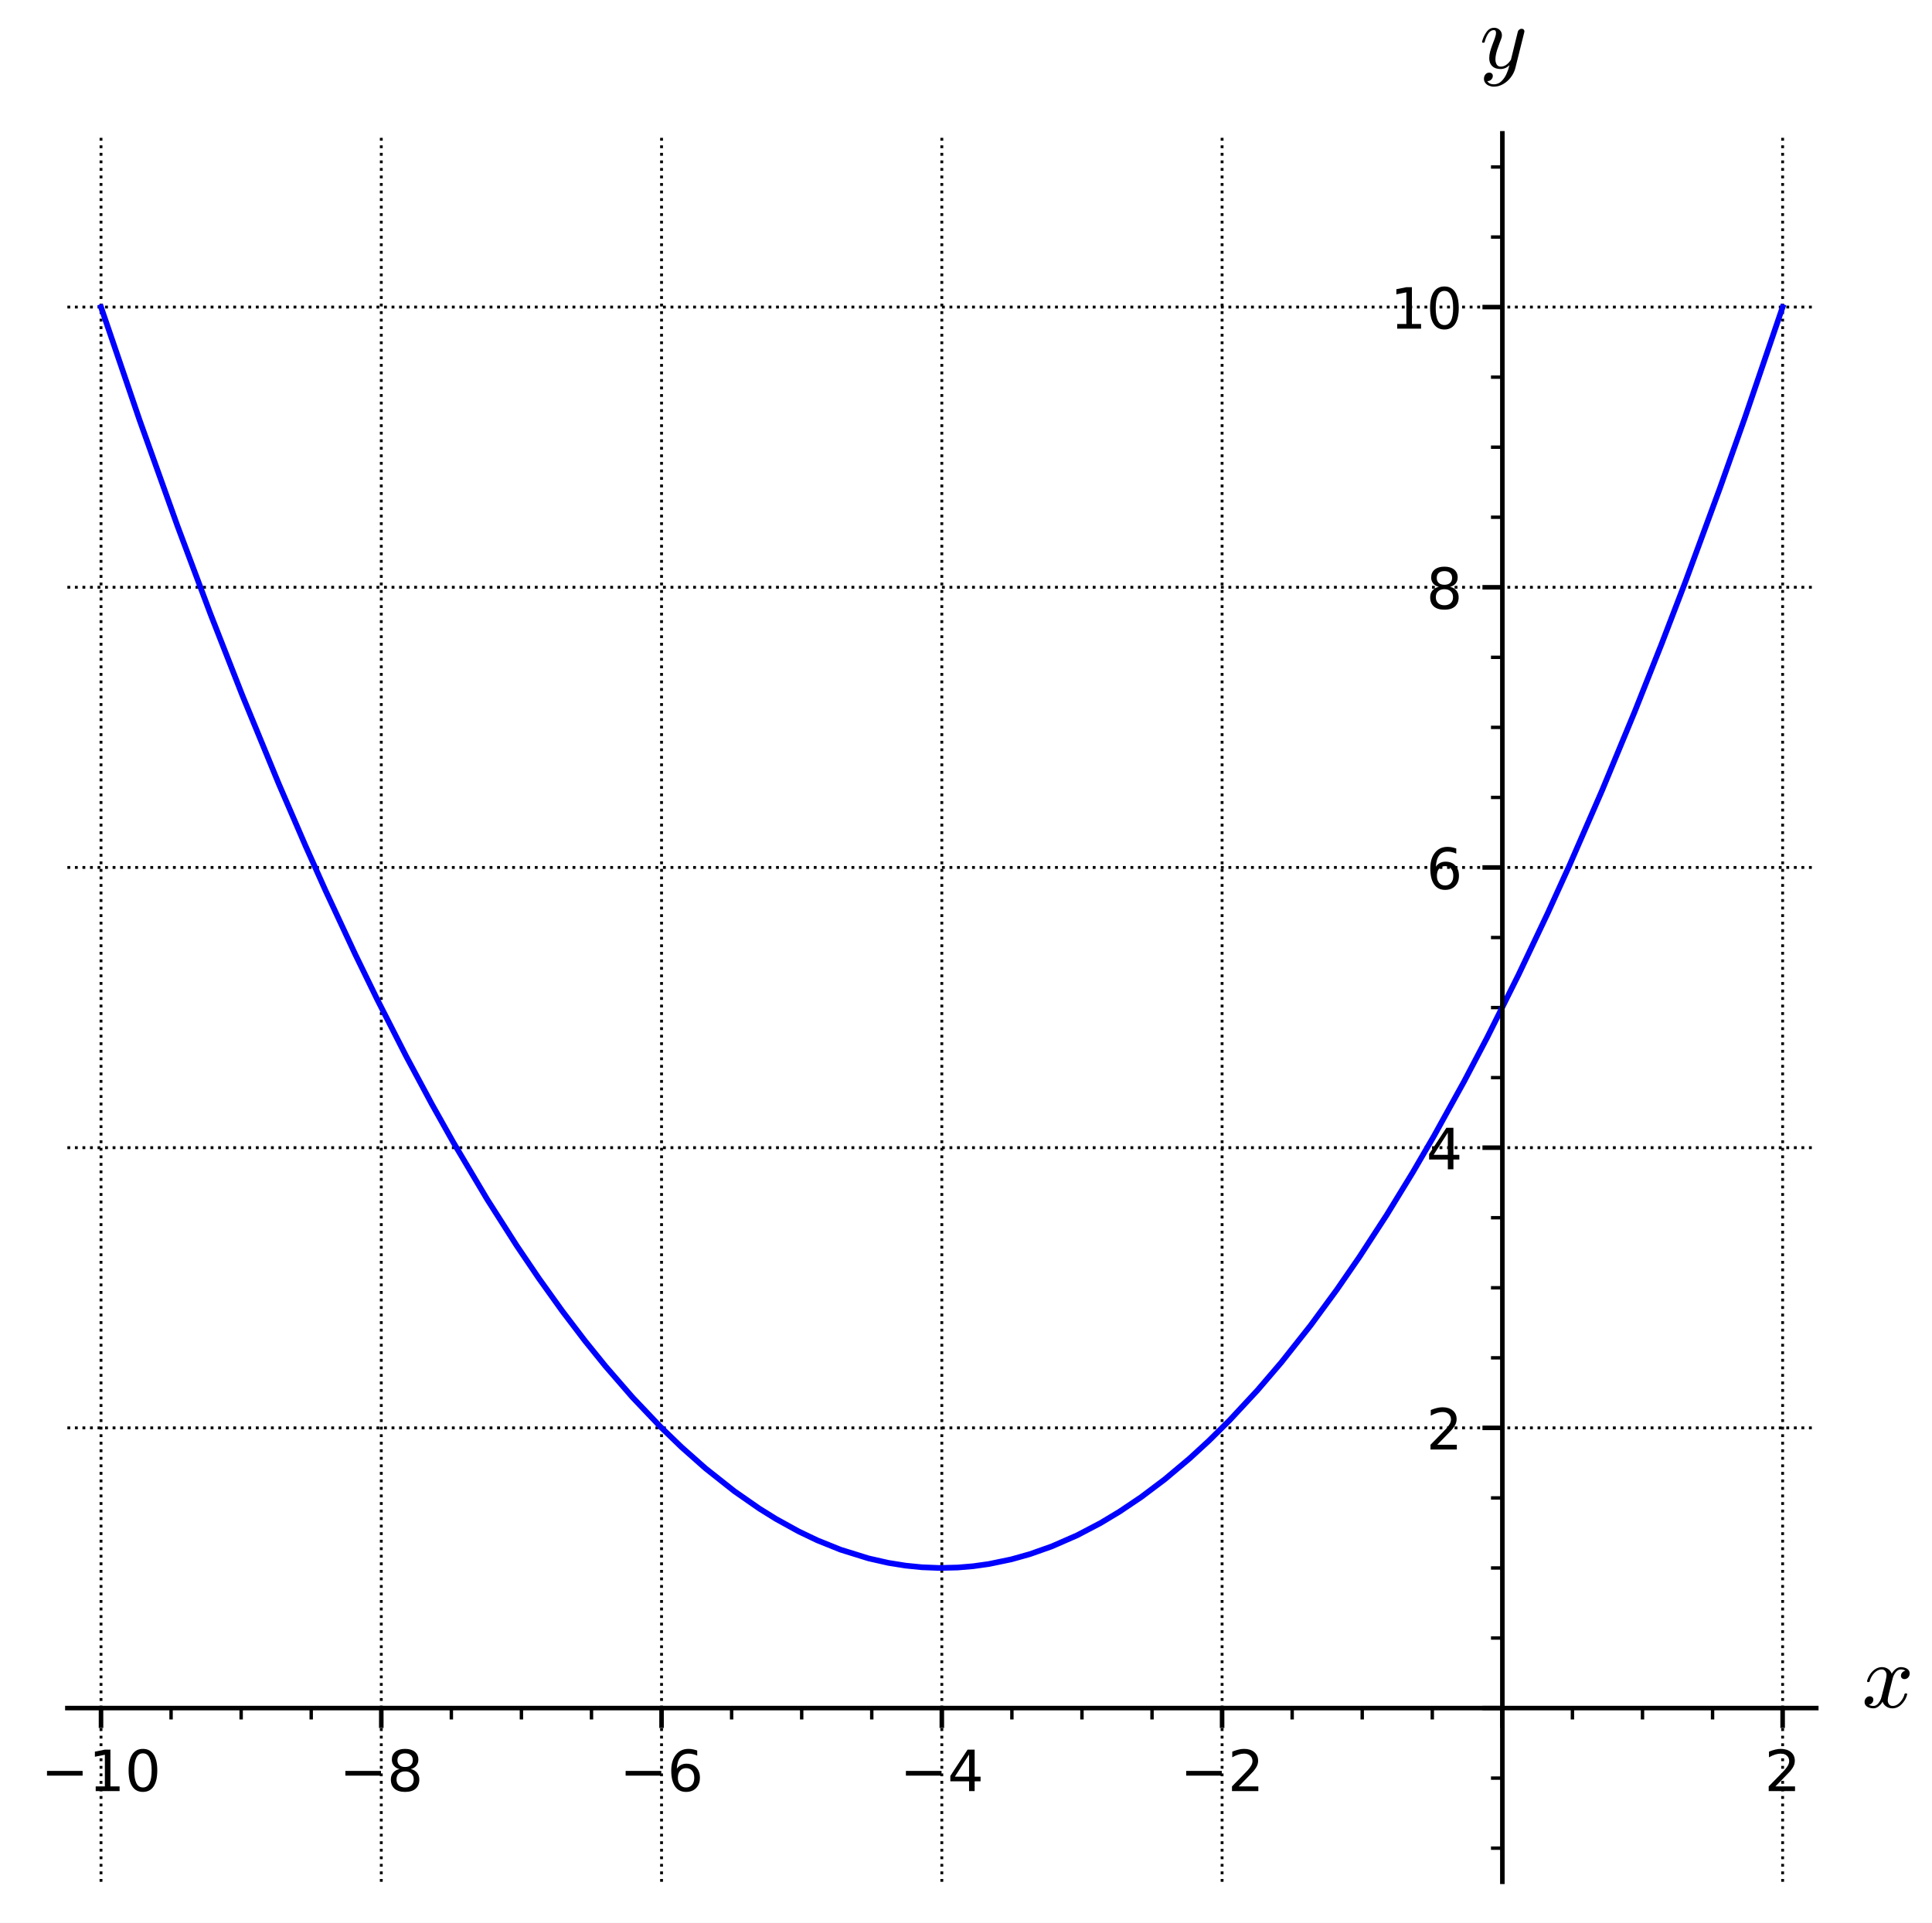
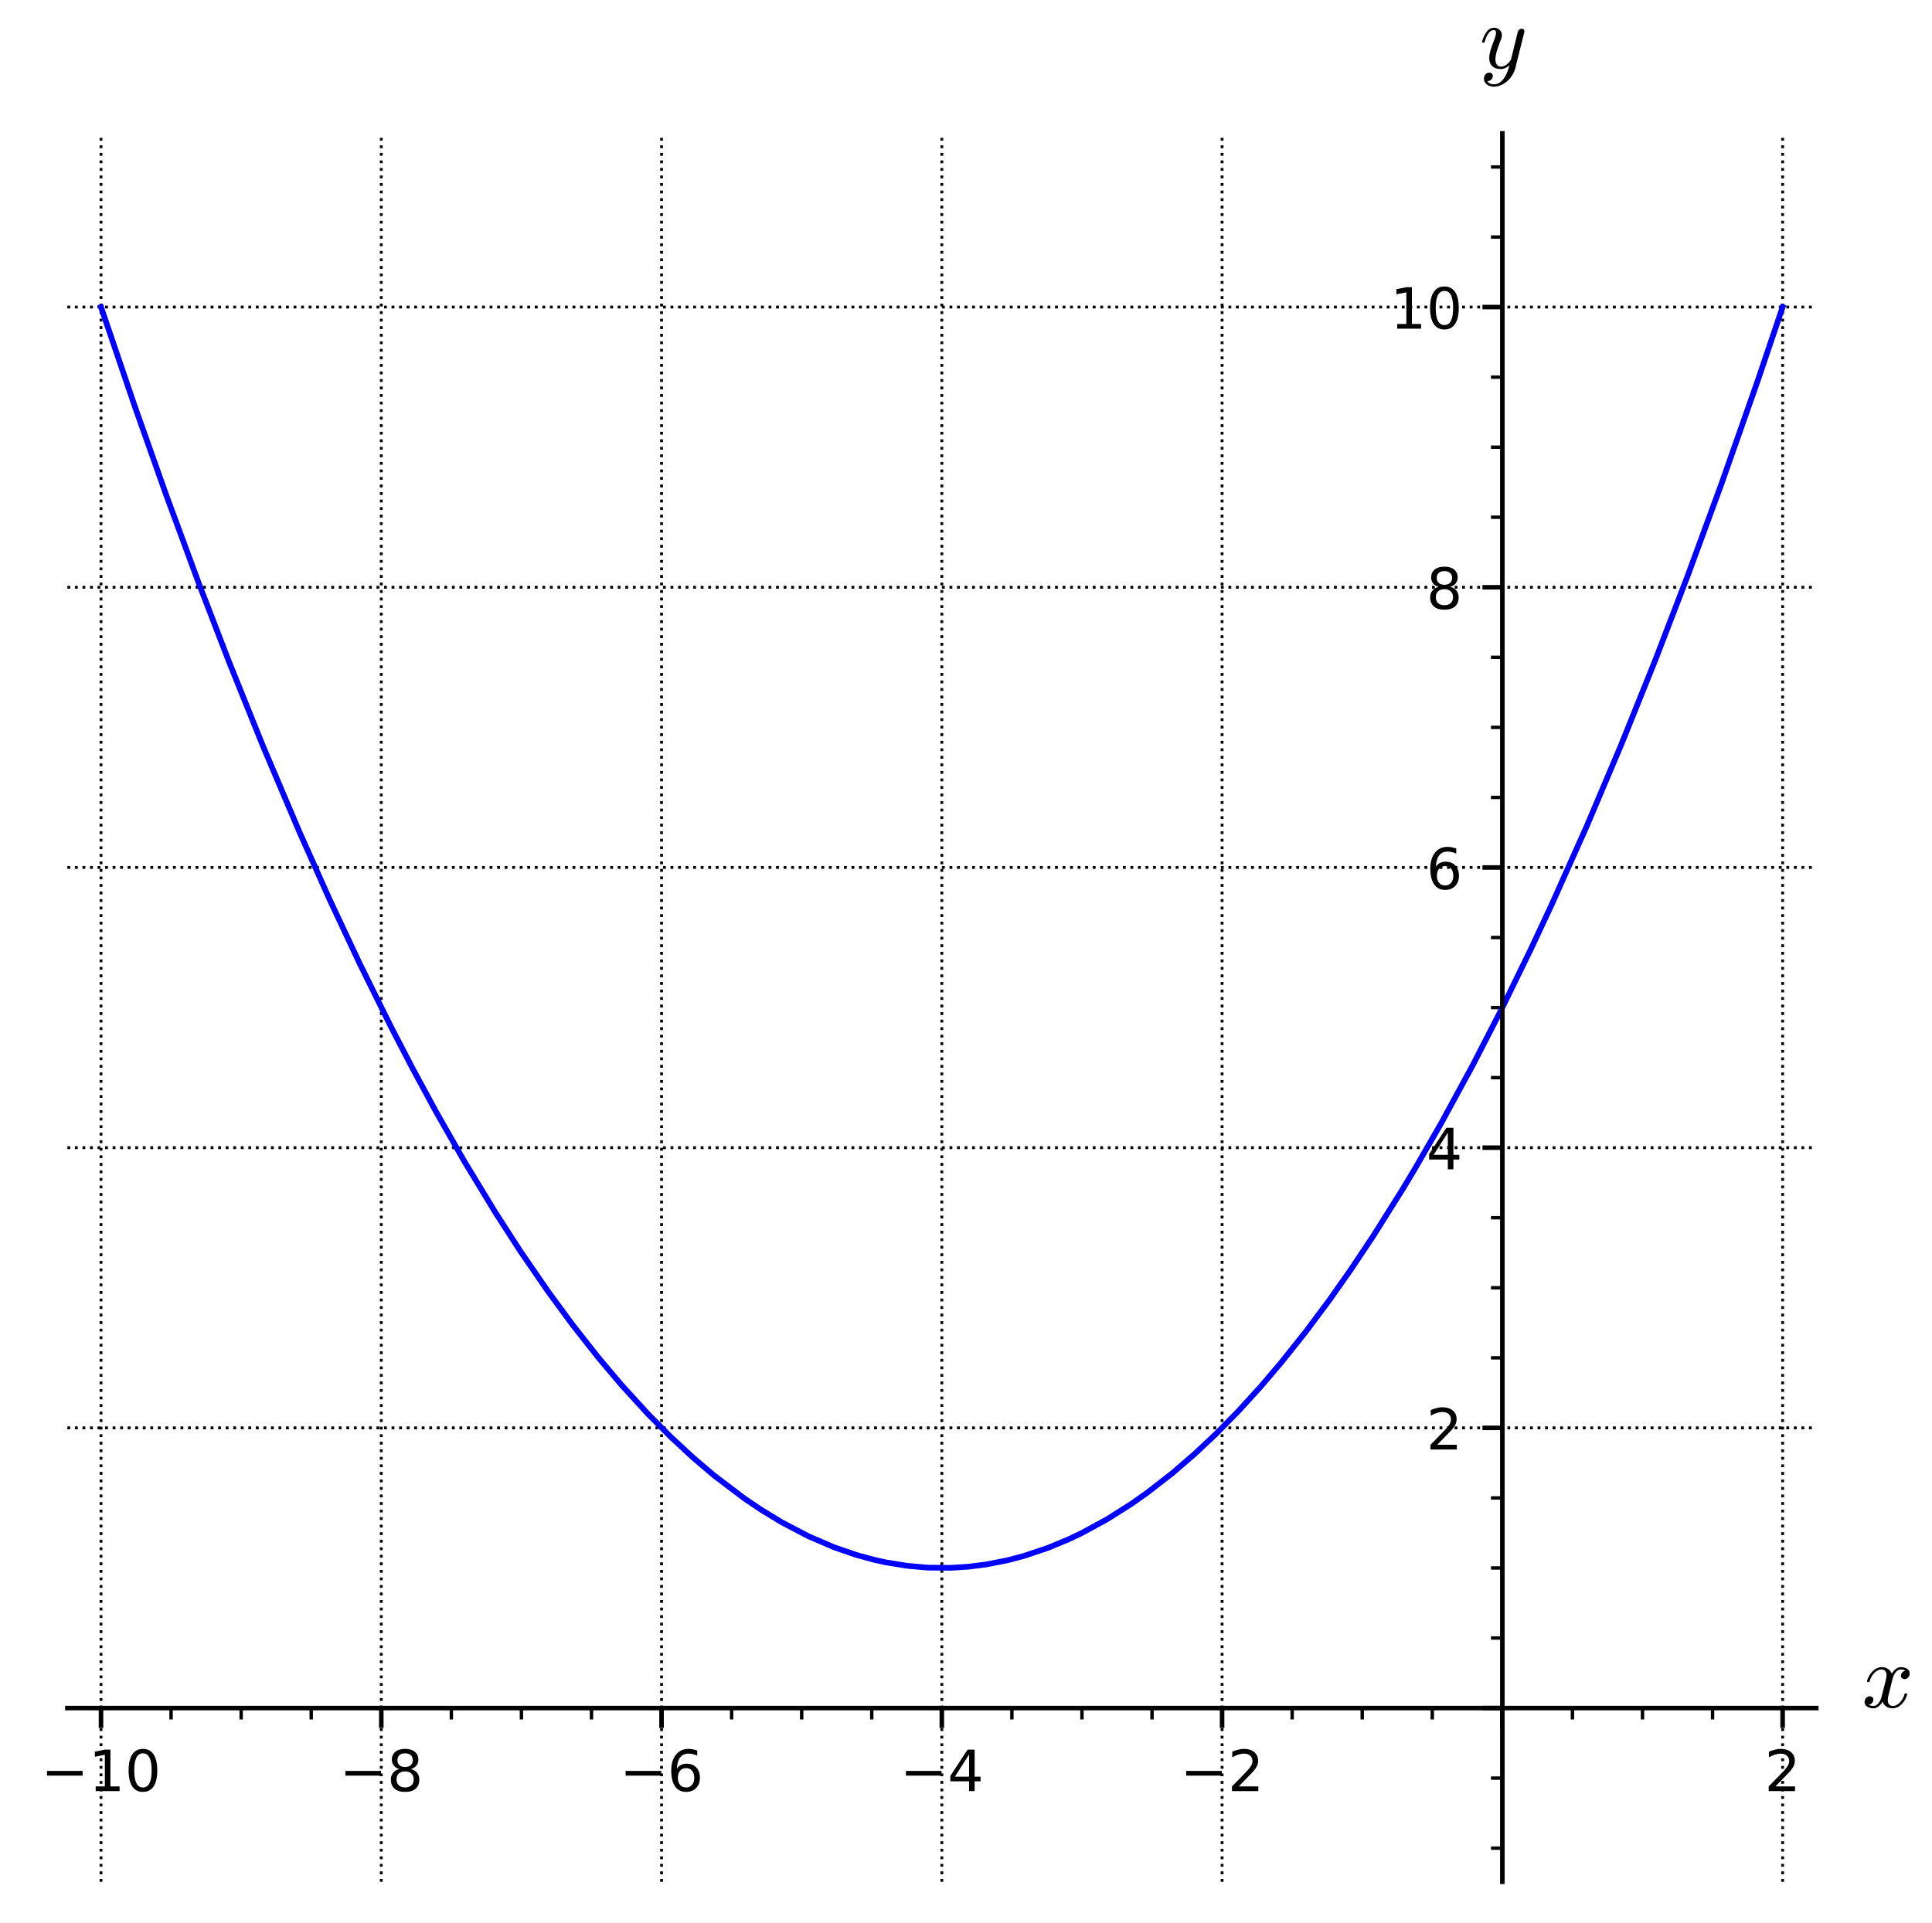
<svg xmlns="http://www.w3.org/2000/svg" xmlns:xlink="http://www.w3.org/1999/xlink" width="339.542pt" height="338.002pt" viewBox="0 0 339.542 338.002" version="1.1">
  <defs>
    <style type="text/css">*{stroke-linejoin: round; stroke-linecap: butt}</style>
  </defs>
  <g id="figure_1">
    <g id="patch_1">
      <path d="M 0 338.002  L 339.542 338.002  L 339.542 0  L 0 0  z " style="fill: #ffffff" />
    </g>
    <g id="axes_1">
      <g id="patch_2">
        <path d="M 11.842 330.803  L 319.202 330.803  L 319.202 23.442  L 11.842 23.442  z " style="fill: #ffffff" />
      </g>
      <g id="matplotlib.axis_1">
        <g id="xtick_1">
          <g id="line2d_1">
-             <path d="M 17.752 330.803  L 17.752 23.442  " clip-path="url(#p007c6af42b)" style="fill: none; stroke-dasharray: 0.5,0.825; stroke-dashoffset: 0; stroke: #000000; stroke-width: 0.5" />
+             <path d="M 17.752 330.803  L 17.752 23.442  " clip-path="url(#p0abaaad9c8)" style="fill: none; stroke-dasharray: 0.5,0.825; stroke-dashoffset: 0; stroke: #000000; stroke-width: 0.5" />
          </g>
          <g id="line2d_2">
            <defs>
-               <path id="m5ec414e34e" d="M 0 0  L 0 3.5  " style="stroke: #000000; stroke-width: 0.8" />
+               <path id="m149267c546" d="M 0 0  L 0 3.5  " style="stroke: #000000; stroke-width: 0.8" />
            </defs>
            <g>
-               <use xlink:href="#m5ec414e34e" x="17.752" y="300.264" style="stroke: #000000; stroke-width: 0.8" />
+               <use xlink:href="#m149267c546" x="17.752" y="300.264" style="stroke: #000000; stroke-width: 0.8" />
            </g>
          </g>
          <g id="text_1">
            <g transform="translate(7.2 314.862) scale(0.1 -0.1)">
              <defs>
                <path id="DejaVuSans-2212" d="M 678 2272  L 4684 2272  L 4684 1741  L 678 1741  L 678 2272  z " transform="scale(0.015625)" />
                <path id="DejaVuSans-31" d="M 794 531  L 1825 531  L 1825 4091  L 703 3866  L 703 4441  L 1819 4666  L 2450 4666  L 2450 531  L 3481 531  L 3481 0  L 794 0  L 794 531  z " transform="scale(0.015625)" />
                <path id="DejaVuSans-30" d="M 2034 4250  Q 1547 4250 1301 3770  Q 1056 3291 1056 2328  Q 1056 1369 1301 889  Q 1547 409 2034 409  Q 2525 409 2770 889  Q 3016 1369 3016 2328  Q 3016 3291 2770 3770  Q 2525 4250 2034 4250  z M 2034 4750  Q 2819 4750 3233 4129  Q 3647 3509 3647 2328  Q 3647 1150 3233 529  Q 2819 -91 2034 -91  Q 1250 -91 836 529  Q 422 1150 422 2328  Q 422 3509 836 4129  Q 1250 4750 2034 4750  z " transform="scale(0.015625)" />
              </defs>
              <use xlink:href="#DejaVuSans-2212" />
              <use xlink:href="#DejaVuSans-31" x="83.789" />
              <use xlink:href="#DejaVuSans-30" x="147.412" />
            </g>
          </g>
        </g>
        <g id="xtick_2">
          <g id="line2d_3">
-             <path d="M 67.009 330.803  L 67.009 23.442  " clip-path="url(#p007c6af42b)" style="fill: none; stroke-dasharray: 0.5,0.825; stroke-dashoffset: 0; stroke: #000000; stroke-width: 0.5" />
+             <path d="M 67.009 330.803  L 67.009 23.442  " clip-path="url(#p0abaaad9c8)" style="fill: none; stroke-dasharray: 0.5,0.825; stroke-dashoffset: 0; stroke: #000000; stroke-width: 0.5" />
          </g>
          <g id="line2d_4">
            <g>
-               <use xlink:href="#m5ec414e34e" x="67.009" y="300.264" style="stroke: #000000; stroke-width: 0.8" />
+               <use xlink:href="#m149267c546" x="67.009" y="300.264" style="stroke: #000000; stroke-width: 0.8" />
            </g>
          </g>
          <g id="text_2">
            <g transform="translate(59.63766 314.862) scale(0.1 -0.1)">
              <defs>
                <path id="DejaVuSans-38" d="M 2034 2216  Q 1584 2216 1326 1975  Q 1069 1734 1069 1313  Q 1069 891 1326 650  Q 1584 409 2034 409  Q 2484 409 2743 651  Q 3003 894 3003 1313  Q 3003 1734 2745 1975  Q 2488 2216 2034 2216  z M 1403 2484  Q 997 2584 770 2862  Q 544 3141 544 3541  Q 544 4100 942 4425  Q 1341 4750 2034 4750  Q 2731 4750 3128 4425  Q 3525 4100 3525 3541  Q 3525 3141 3298 2862  Q 3072 2584 2669 2484  Q 3125 2378 3379 2068  Q 3634 1759 3634 1313  Q 3634 634 3220 271  Q 2806 -91 2034 -91  Q 1263 -91 848 271  Q 434 634 434 1313  Q 434 1759 690 2068  Q 947 2378 1403 2484  z M 1172 3481  Q 1172 3119 1398 2916  Q 1625 2713 2034 2713  Q 2441 2713 2670 2916  Q 2900 3119 2900 3481  Q 2900 3844 2670 4047  Q 2441 4250 2034 4250  Q 1625 4250 1398 4047  Q 1172 3844 1172 3481  z " transform="scale(0.015625)" />
              </defs>
              <use xlink:href="#DejaVuSans-2212" />
              <use xlink:href="#DejaVuSans-38" x="83.789" />
            </g>
          </g>
        </g>
        <g id="xtick_3">
          <g id="line2d_5">
-             <path d="M 116.265 330.803  L 116.265 23.442  " clip-path="url(#p007c6af42b)" style="fill: none; stroke-dasharray: 0.5,0.825; stroke-dashoffset: 0; stroke: #000000; stroke-width: 0.5" />
+             <path d="M 116.265 330.803  L 116.265 23.442  " clip-path="url(#p0abaaad9c8)" style="fill: none; stroke-dasharray: 0.5,0.825; stroke-dashoffset: 0; stroke: #000000; stroke-width: 0.5" />
          </g>
          <g id="line2d_6">
            <g>
-               <use xlink:href="#m5ec414e34e" x="116.265" y="300.264" style="stroke: #000000; stroke-width: 0.8" />
+               <use xlink:href="#m149267c546" x="116.265" y="300.264" style="stroke: #000000; stroke-width: 0.8" />
            </g>
          </g>
          <g id="text_3">
            <g transform="translate(108.8941 314.862) scale(0.1 -0.1)">
              <defs>
                <path id="DejaVuSans-36" d="M 2113 2584  Q 1688 2584 1439 2293  Q 1191 2003 1191 1497  Q 1191 994 1439 701  Q 1688 409 2113 409  Q 2538 409 2786 701  Q 3034 994 3034 1497  Q 3034 2003 2786 2293  Q 2538 2584 2113 2584  z M 3366 4563  L 3366 3988  Q 3128 4100 2886 4159  Q 2644 4219 2406 4219  Q 1781 4219 1451 3797  Q 1122 3375 1075 2522  Q 1259 2794 1537 2939  Q 1816 3084 2150 3084  Q 2853 3084 3261 2657  Q 3669 2231 3669 1497  Q 3669 778 3244 343  Q 2819 -91 2113 -91  Q 1303 -91 875 529  Q 447 1150 447 2328  Q 447 3434 972 4092  Q 1497 4750 2381 4750  Q 2619 4750 2861 4703  Q 3103 4656 3366 4563  z " transform="scale(0.015625)" />
              </defs>
              <use xlink:href="#DejaVuSans-2212" />
              <use xlink:href="#DejaVuSans-36" x="83.789" />
            </g>
          </g>
        </g>
        <g id="xtick_4">
          <g id="line2d_7">
-             <path d="M 165.522 330.803  L 165.522 23.442  " clip-path="url(#p007c6af42b)" style="fill: none; stroke-dasharray: 0.5,0.825; stroke-dashoffset: 0; stroke: #000000; stroke-width: 0.5" />
+             <path d="M 165.522 330.803  L 165.522 23.442  " clip-path="url(#p0abaaad9c8)" style="fill: none; stroke-dasharray: 0.5,0.825; stroke-dashoffset: 0; stroke: #000000; stroke-width: 0.5" />
          </g>
          <g id="line2d_8">
            <g>
-               <use xlink:href="#m5ec414e34e" x="165.522" y="300.264" style="stroke: #000000; stroke-width: 0.8" />
+               <use xlink:href="#m149267c546" x="165.522" y="300.264" style="stroke: #000000; stroke-width: 0.8" />
            </g>
          </g>
          <g id="text_4">
            <g transform="translate(158.1505 314.862) scale(0.1 -0.1)">
              <defs>
                <path id="DejaVuSans-34" d="M 2419 4116  L 825 1625  L 2419 1625  L 2419 4116  z M 2253 4666  L 3047 4666  L 3047 1625  L 3713 1625  L 3713 1100  L 3047 1100  L 3047 0  L 2419 0  L 2419 1100  L 313 1100  L 313 1709  L 2253 4666  z " transform="scale(0.015625)" />
              </defs>
              <use xlink:href="#DejaVuSans-2212" />
              <use xlink:href="#DejaVuSans-34" x="83.789" />
            </g>
          </g>
        </g>
        <g id="xtick_5">
          <g id="line2d_9">
-             <path d="M 214.778 330.803  L 214.778 23.442  " clip-path="url(#p007c6af42b)" style="fill: none; stroke-dasharray: 0.5,0.825; stroke-dashoffset: 0; stroke: #000000; stroke-width: 0.5" />
+             <path d="M 214.778 330.803  L 214.778 23.442  " clip-path="url(#p0abaaad9c8)" style="fill: none; stroke-dasharray: 0.5,0.825; stroke-dashoffset: 0; stroke: #000000; stroke-width: 0.5" />
          </g>
          <g id="line2d_10">
            <g>
-               <use xlink:href="#m5ec414e34e" x="214.778" y="300.264" style="stroke: #000000; stroke-width: 0.8" />
+               <use xlink:href="#m149267c546" x="214.778" y="300.264" style="stroke: #000000; stroke-width: 0.8" />
            </g>
          </g>
          <g id="text_5">
            <g transform="translate(207.4069 314.862) scale(0.1 -0.1)">
              <defs>
                <path id="DejaVuSans-32" d="M 1228 531  L 3431 531  L 3431 0  L 469 0  L 469 531  Q 828 903 1448 1529  Q 2069 2156 2228 2338  Q 2531 2678 2651 2914  Q 2772 3150 2772 3378  Q 2772 3750 2511 3984  Q 2250 4219 1831 4219  Q 1534 4219 1204 4116  Q 875 4013 500 3803  L 500 4441  Q 881 4594 1212 4672  Q 1544 4750 1819 4750  Q 2544 4750 2975 4387  Q 3406 4025 3406 3419  Q 3406 3131 3298 2873  Q 3191 2616 2906 2266  Q 2828 2175 2409 1742  Q 1991 1309 1228 531  z " transform="scale(0.015625)" />
              </defs>
              <use xlink:href="#DejaVuSans-2212" />
              <use xlink:href="#DejaVuSans-32" x="83.789" />
            </g>
          </g>
        </g>
        <g id="xtick_6">
          <g id="line2d_11">
-             <path d="M 264.034 330.803  L 264.034 23.442  " clip-path="url(#p007c6af42b)" style="fill: none; stroke-dasharray: 0.5,0.825; stroke-dashoffset: 0; stroke: #000000; stroke-width: 0.5" />
+             <path d="M 264.034 330.803  L 264.034 23.442  " clip-path="url(#p0abaaad9c8)" style="fill: none; stroke-dasharray: 0.5,0.825; stroke-dashoffset: 0; stroke: #000000; stroke-width: 0.5" />
          </g>
          <g id="line2d_12">
            <g>
-               <use xlink:href="#m5ec414e34e" x="264.034" y="300.264" style="stroke: #000000; stroke-width: 0.8" />
+               <use xlink:href="#m149267c546" x="264.034" y="300.264" style="stroke: #000000; stroke-width: 0.8" />
            </g>
          </g>
        </g>
        <g id="xtick_7">
          <g id="line2d_13">
-             <path d="M 313.291 330.803  L 313.291 23.442  " clip-path="url(#p007c6af42b)" style="fill: none; stroke-dasharray: 0.5,0.825; stroke-dashoffset: 0; stroke: #000000; stroke-width: 0.5" />
+             <path d="M 313.291 330.803  L 313.291 23.442  " clip-path="url(#p0abaaad9c8)" style="fill: none; stroke-dasharray: 0.5,0.825; stroke-dashoffset: 0; stroke: #000000; stroke-width: 0.5" />
          </g>
          <g id="line2d_14">
            <g>
-               <use xlink:href="#m5ec414e34e" x="313.291" y="300.264" style="stroke: #000000; stroke-width: 0.8" />
+               <use xlink:href="#m149267c546" x="313.291" y="300.264" style="stroke: #000000; stroke-width: 0.8" />
            </g>
          </g>
          <g id="text_6">
            <g transform="translate(310.1096 314.862) scale(0.1 -0.1)">
              <use xlink:href="#DejaVuSans-32" />
            </g>
          </g>
        </g>
        <g id="xtick_8">
          <g id="line2d_15">
            <defs>
-               <path id="mbf9d033c4d" d="M 0 0  L 0 2  " style="stroke: #000000; stroke-width: 0.6" />
+               <path id="mfc22efce08" d="M 0 0  L 0 2  " style="stroke: #000000; stroke-width: 0.6" />
            </defs>
            <g>
-               <use xlink:href="#mbf9d033c4d" x="30.066" y="300.264" style="stroke: #000000; stroke-width: 0.6" />
+               <use xlink:href="#mfc22efce08" x="30.066" y="300.264" style="stroke: #000000; stroke-width: 0.6" />
            </g>
          </g>
        </g>
        <g id="xtick_9">
          <g id="line2d_16">
            <g>
-               <use xlink:href="#mbf9d033c4d" x="42.381" y="300.264" style="stroke: #000000; stroke-width: 0.6" />
+               <use xlink:href="#mfc22efce08" x="42.381" y="300.264" style="stroke: #000000; stroke-width: 0.6" />
            </g>
          </g>
        </g>
        <g id="xtick_10">
          <g id="line2d_17">
            <g>
-               <use xlink:href="#mbf9d033c4d" x="54.695" y="300.264" style="stroke: #000000; stroke-width: 0.6" />
+               <use xlink:href="#mfc22efce08" x="54.695" y="300.264" style="stroke: #000000; stroke-width: 0.6" />
            </g>
          </g>
        </g>
        <g id="xtick_11">
          <g id="line2d_18">
            <g>
-               <use xlink:href="#mbf9d033c4d" x="79.323" y="300.264" style="stroke: #000000; stroke-width: 0.6" />
+               <use xlink:href="#mfc22efce08" x="79.323" y="300.264" style="stroke: #000000; stroke-width: 0.6" />
            </g>
          </g>
        </g>
        <g id="xtick_12">
          <g id="line2d_19">
            <g>
-               <use xlink:href="#mbf9d033c4d" x="91.637" y="300.264" style="stroke: #000000; stroke-width: 0.6" />
+               <use xlink:href="#mfc22efce08" x="91.637" y="300.264" style="stroke: #000000; stroke-width: 0.6" />
            </g>
          </g>
        </g>
        <g id="xtick_13">
          <g id="line2d_20">
            <g>
-               <use xlink:href="#mbf9d033c4d" x="103.951" y="300.264" style="stroke: #000000; stroke-width: 0.6" />
+               <use xlink:href="#mfc22efce08" x="103.951" y="300.264" style="stroke: #000000; stroke-width: 0.6" />
            </g>
          </g>
        </g>
        <g id="xtick_14">
          <g id="line2d_21">
            <g>
-               <use xlink:href="#mbf9d033c4d" x="128.579" y="300.264" style="stroke: #000000; stroke-width: 0.6" />
+               <use xlink:href="#mfc22efce08" x="128.579" y="300.264" style="stroke: #000000; stroke-width: 0.6" />
            </g>
          </g>
        </g>
        <g id="xtick_15">
          <g id="line2d_22">
            <g>
-               <use xlink:href="#mbf9d033c4d" x="140.893" y="300.264" style="stroke: #000000; stroke-width: 0.6" />
+               <use xlink:href="#mfc22efce08" x="140.893" y="300.264" style="stroke: #000000; stroke-width: 0.6" />
            </g>
          </g>
        </g>
        <g id="xtick_16">
          <g id="line2d_23">
            <g>
-               <use xlink:href="#mbf9d033c4d" x="153.207" y="300.264" style="stroke: #000000; stroke-width: 0.6" />
+               <use xlink:href="#mfc22efce08" x="153.207" y="300.264" style="stroke: #000000; stroke-width: 0.6" />
            </g>
          </g>
        </g>
        <g id="xtick_17">
          <g id="line2d_24">
            <g>
-               <use xlink:href="#mbf9d033c4d" x="177.836" y="300.264" style="stroke: #000000; stroke-width: 0.6" />
+               <use xlink:href="#mfc22efce08" x="177.836" y="300.264" style="stroke: #000000; stroke-width: 0.6" />
            </g>
          </g>
        </g>
        <g id="xtick_18">
          <g id="line2d_25">
            <g>
-               <use xlink:href="#mbf9d033c4d" x="190.15" y="300.264" style="stroke: #000000; stroke-width: 0.6" />
+               <use xlink:href="#mfc22efce08" x="190.15" y="300.264" style="stroke: #000000; stroke-width: 0.6" />
            </g>
          </g>
        </g>
        <g id="xtick_19">
          <g id="line2d_26">
            <g>
-               <use xlink:href="#mbf9d033c4d" x="202.464" y="300.264" style="stroke: #000000; stroke-width: 0.6" />
+               <use xlink:href="#mfc22efce08" x="202.464" y="300.264" style="stroke: #000000; stroke-width: 0.6" />
            </g>
          </g>
        </g>
        <g id="xtick_20">
          <g id="line2d_27">
            <g>
-               <use xlink:href="#mbf9d033c4d" x="227.092" y="300.264" style="stroke: #000000; stroke-width: 0.6" />
+               <use xlink:href="#mfc22efce08" x="227.092" y="300.264" style="stroke: #000000; stroke-width: 0.6" />
            </g>
          </g>
        </g>
        <g id="xtick_21">
          <g id="line2d_28">
            <g>
-               <use xlink:href="#mbf9d033c4d" x="239.406" y="300.264" style="stroke: #000000; stroke-width: 0.6" />
+               <use xlink:href="#mfc22efce08" x="239.406" y="300.264" style="stroke: #000000; stroke-width: 0.6" />
            </g>
          </g>
        </g>
        <g id="xtick_22">
          <g id="line2d_29">
            <g>
-               <use xlink:href="#mbf9d033c4d" x="251.72" y="300.264" style="stroke: #000000; stroke-width: 0.6" />
+               <use xlink:href="#mfc22efce08" x="251.72" y="300.264" style="stroke: #000000; stroke-width: 0.6" />
            </g>
          </g>
        </g>
        <g id="xtick_23">
          <g id="line2d_30">
            <g>
-               <use xlink:href="#mbf9d033c4d" x="276.348" y="300.264" style="stroke: #000000; stroke-width: 0.6" />
+               <use xlink:href="#mfc22efce08" x="276.348" y="300.264" style="stroke: #000000; stroke-width: 0.6" />
            </g>
          </g>
        </g>
        <g id="xtick_24">
          <g id="line2d_31">
            <g>
-               <use xlink:href="#mbf9d033c4d" x="288.663" y="300.264" style="stroke: #000000; stroke-width: 0.6" />
+               <use xlink:href="#mfc22efce08" x="288.663" y="300.264" style="stroke: #000000; stroke-width: 0.6" />
            </g>
          </g>
        </g>
        <g id="xtick_25">
          <g id="line2d_32">
            <g>
-               <use xlink:href="#mbf9d033c4d" x="300.977" y="300.264" style="stroke: #000000; stroke-width: 0.6" />
+               <use xlink:href="#mfc22efce08" x="300.977" y="300.264" style="stroke: #000000; stroke-width: 0.6" />
            </g>
          </g>
        </g>
        <g id="text_7">
          <g transform="translate(327.2016 300.2635) scale(0.16 -0.16)">
            <defs>
              <path id="Cmmi10-78" d="M 500 184  Q 613 97 819 97  Q 1019 97 1172 289  Q 1325 481 1381 709  L 1672 1844  Q 1741 2153 1741 2266  Q 1741 2425 1652 2544  Q 1563 2663 1403 2663  Q 1200 2663 1022 2536  Q 844 2409 722 2214  Q 600 2019 550 1819  Q 538 1778 500 1778  L 422 1778  Q 372 1778 372 1838  L 372 1856  Q 434 2094 584 2320  Q 734 2547 951 2687  Q 1169 2828 1416 2828  Q 1650 2828 1839 2703  Q 2028 2578 2106 2363  Q 2216 2559 2386 2693  Q 2556 2828 2759 2828  Q 2897 2828 3040 2779  Q 3184 2731 3275 2631  Q 3366 2531 3366 2381  Q 3366 2219 3261 2101  Q 3156 1984 2994 1984  Q 2891 1984 2822 2050  Q 2753 2116 2753 2216  Q 2753 2350 2845 2451  Q 2938 2553 3066 2572  Q 2950 2663 2747 2663  Q 2541 2663 2389 2472  Q 2238 2281 2175 2047  L 1894 916  Q 1825 659 1825 494  Q 1825 331 1917 214  Q 2009 97 2163 97  Q 2463 97 2698 361  Q 2934 625 3009 941  Q 3022 978 3059 978  L 3138 978  Q 3163 978 3178 961  Q 3194 944 3194 922  Q 3194 916 3188 903  Q 3097 522 2806 225  Q 2516 -72 2150 -72  Q 1916 -72 1727 54  Q 1538 181 1459 397  Q 1359 209 1182 68  Q 1006 -72 806 -72  Q 669 -72 523 -23  Q 378 25 287 125  Q 197 225 197 378  Q 197 528 301 651  Q 406 775 563 775  Q 669 775 741 711  Q 813 647 813 544  Q 813 409 723 309  Q 634 209 500 184  z " transform="scale(0.015625)" />
            </defs>
            <use xlink:href="#Cmmi10-78" transform="translate(0 0.8125)" />
          </g>
        </g>
      </g>
      <g id="matplotlib.axis_2">
        <g id="ytick_1">
          <g id="line2d_33">
-             <path d="M 11.842 300.264  L 319.202 300.264  " clip-path="url(#p007c6af42b)" style="fill: none; stroke-dasharray: 0.5,0.825; stroke-dashoffset: 0; stroke: #000000; stroke-width: 0.5" />
+             <path d="M 11.842 300.264  L 319.202 300.264  " clip-path="url(#p0abaaad9c8)" style="fill: none; stroke-dasharray: 0.5,0.825; stroke-dashoffset: 0; stroke: #000000; stroke-width: 0.5" />
          </g>
          <g id="line2d_34">
            <defs>
-               <path id="m214564ce6c" d="M 0 0  L -3.5 0  " style="stroke: #000000; stroke-width: 0.8" />
+               <path id="m125aea3ced" d="M 0 0  L -3.5 0  " style="stroke: #000000; stroke-width: 0.8" />
            </defs>
            <g>
-               <use xlink:href="#m214564ce6c" x="264.034" y="300.264" style="stroke: #000000; stroke-width: 0.8" />
+               <use xlink:href="#m125aea3ced" x="264.034" y="300.264" style="stroke: #000000; stroke-width: 0.8" />
            </g>
          </g>
        </g>
        <g id="ytick_2">
          <g id="line2d_35">
-             <path d="M 11.842 251.007  L 319.202 251.007  " clip-path="url(#p007c6af42b)" style="fill: none; stroke-dasharray: 0.5,0.825; stroke-dashoffset: 0; stroke: #000000; stroke-width: 0.5" />
+             <path d="M 11.842 251.007  L 319.202 251.007  " clip-path="url(#p0abaaad9c8)" style="fill: none; stroke-dasharray: 0.5,0.825; stroke-dashoffset: 0; stroke: #000000; stroke-width: 0.5" />
          </g>
          <g id="line2d_36">
            <g>
-               <use xlink:href="#m214564ce6c" x="264.034" y="251.007" style="stroke: #000000; stroke-width: 0.8" />
+               <use xlink:href="#m125aea3ced" x="264.034" y="251.007" style="stroke: #000000; stroke-width: 0.8" />
            </g>
          </g>
          <g id="text_8">
            <g transform="translate(250.6719 254.8063) scale(0.1 -0.1)">
              <use xlink:href="#DejaVuSans-32" />
            </g>
          </g>
        </g>
        <g id="ytick_3">
          <g id="line2d_37">
-             <path d="M 11.842 201.751  L 319.202 201.751  " clip-path="url(#p007c6af42b)" style="fill: none; stroke-dasharray: 0.5,0.825; stroke-dashoffset: 0; stroke: #000000; stroke-width: 0.5" />
+             <path d="M 11.842 201.751  L 319.202 201.751  " clip-path="url(#p0abaaad9c8)" style="fill: none; stroke-dasharray: 0.5,0.825; stroke-dashoffset: 0; stroke: #000000; stroke-width: 0.5" />
          </g>
          <g id="line2d_38">
            <g>
-               <use xlink:href="#m214564ce6c" x="264.034" y="201.751" style="stroke: #000000; stroke-width: 0.8" />
+               <use xlink:href="#m125aea3ced" x="264.034" y="201.751" style="stroke: #000000; stroke-width: 0.8" />
            </g>
          </g>
          <g id="text_9">
            <g transform="translate(250.6719 205.5499) scale(0.1 -0.1)">
              <use xlink:href="#DejaVuSans-34" />
            </g>
          </g>
        </g>
        <g id="ytick_4">
          <g id="line2d_39">
-             <path d="M 11.842 152.494  L 319.202 152.494  " clip-path="url(#p007c6af42b)" style="fill: none; stroke-dasharray: 0.5,0.825; stroke-dashoffset: 0; stroke: #000000; stroke-width: 0.5" />
+             <path d="M 11.842 152.494  L 319.202 152.494  " clip-path="url(#p0abaaad9c8)" style="fill: none; stroke-dasharray: 0.5,0.825; stroke-dashoffset: 0; stroke: #000000; stroke-width: 0.5" />
          </g>
          <g id="line2d_40">
            <g>
-               <use xlink:href="#m214564ce6c" x="264.034" y="152.494" style="stroke: #000000; stroke-width: 0.8" />
+               <use xlink:href="#m125aea3ced" x="264.034" y="152.494" style="stroke: #000000; stroke-width: 0.8" />
            </g>
          </g>
          <g id="text_10">
            <g transform="translate(250.6719 156.2935) scale(0.1 -0.1)">
              <use xlink:href="#DejaVuSans-36" />
            </g>
          </g>
        </g>
        <g id="ytick_5">
          <g id="line2d_41">
-             <path d="M 11.842 103.238  L 319.202 103.238  " clip-path="url(#p007c6af42b)" style="fill: none; stroke-dasharray: 0.5,0.825; stroke-dashoffset: 0; stroke: #000000; stroke-width: 0.5" />
+             <path d="M 11.842 103.238  L 319.202 103.238  " clip-path="url(#p0abaaad9c8)" style="fill: none; stroke-dasharray: 0.5,0.825; stroke-dashoffset: 0; stroke: #000000; stroke-width: 0.5" />
          </g>
          <g id="line2d_42">
            <g>
-               <use xlink:href="#m214564ce6c" x="264.034" y="103.238" style="stroke: #000000; stroke-width: 0.8" />
+               <use xlink:href="#m125aea3ced" x="264.034" y="103.238" style="stroke: #000000; stroke-width: 0.8" />
            </g>
          </g>
          <g id="text_11">
            <g transform="translate(250.6719 107.0371) scale(0.1 -0.1)">
              <use xlink:href="#DejaVuSans-38" />
            </g>
          </g>
        </g>
        <g id="ytick_6">
          <g id="line2d_43">
-             <path d="M 11.842 53.981  L 319.202 53.981  " clip-path="url(#p007c6af42b)" style="fill: none; stroke-dasharray: 0.5,0.825; stroke-dashoffset: 0; stroke: #000000; stroke-width: 0.5" />
+             <path d="M 11.842 53.981  L 319.202 53.981  " clip-path="url(#p0abaaad9c8)" style="fill: none; stroke-dasharray: 0.5,0.825; stroke-dashoffset: 0; stroke: #000000; stroke-width: 0.5" />
          </g>
          <g id="line2d_44">
            <g>
-               <use xlink:href="#m214564ce6c" x="264.034" y="53.981" style="stroke: #000000; stroke-width: 0.8" />
+               <use xlink:href="#m125aea3ced" x="264.034" y="53.981" style="stroke: #000000; stroke-width: 0.8" />
            </g>
          </g>
          <g id="text_12">
            <g transform="translate(244.3094 57.78069) scale(0.1 -0.1)">
              <use xlink:href="#DejaVuSans-31" />
              <use xlink:href="#DejaVuSans-30" x="63.623" />
            </g>
          </g>
        </g>
        <g id="ytick_7">
          <g id="line2d_45">
            <defs>
-               <path id="m2632180e3c" d="M 0 0  L -2 0  " style="stroke: #000000; stroke-width: 0.6" />
+               <path id="mbb95e972e4" d="M 0 0  L -2 0  " style="stroke: #000000; stroke-width: 0.6" />
            </defs>
            <g>
-               <use xlink:href="#m2632180e3c" x="264.034" y="324.892" style="stroke: #000000; stroke-width: 0.6" />
+               <use xlink:href="#mbb95e972e4" x="264.034" y="324.892" style="stroke: #000000; stroke-width: 0.6" />
            </g>
          </g>
        </g>
        <g id="ytick_8">
          <g id="line2d_46">
            <g>
-               <use xlink:href="#m2632180e3c" x="264.034" y="312.578" style="stroke: #000000; stroke-width: 0.6" />
+               <use xlink:href="#mbb95e972e4" x="264.034" y="312.578" style="stroke: #000000; stroke-width: 0.6" />
            </g>
          </g>
        </g>
        <g id="ytick_9">
          <g id="line2d_47">
            <g>
-               <use xlink:href="#m2632180e3c" x="264.034" y="287.949" style="stroke: #000000; stroke-width: 0.6" />
+               <use xlink:href="#mbb95e972e4" x="264.034" y="287.949" style="stroke: #000000; stroke-width: 0.6" />
            </g>
          </g>
        </g>
        <g id="ytick_10">
          <g id="line2d_48">
            <g>
-               <use xlink:href="#m2632180e3c" x="264.034" y="275.635" style="stroke: #000000; stroke-width: 0.6" />
+               <use xlink:href="#mbb95e972e4" x="264.034" y="275.635" style="stroke: #000000; stroke-width: 0.6" />
            </g>
          </g>
        </g>
        <g id="ytick_11">
          <g id="line2d_49">
            <g>
-               <use xlink:href="#m2632180e3c" x="264.034" y="263.321" style="stroke: #000000; stroke-width: 0.6" />
+               <use xlink:href="#mbb95e972e4" x="264.034" y="263.321" style="stroke: #000000; stroke-width: 0.6" />
            </g>
          </g>
        </g>
        <g id="ytick_12">
          <g id="line2d_50">
            <g>
-               <use xlink:href="#m2632180e3c" x="264.034" y="238.693" style="stroke: #000000; stroke-width: 0.6" />
+               <use xlink:href="#mbb95e972e4" x="264.034" y="238.693" style="stroke: #000000; stroke-width: 0.6" />
            </g>
          </g>
        </g>
        <g id="ytick_13">
          <g id="line2d_51">
            <g>
-               <use xlink:href="#m2632180e3c" x="264.034" y="226.379" style="stroke: #000000; stroke-width: 0.6" />
+               <use xlink:href="#mbb95e972e4" x="264.034" y="226.379" style="stroke: #000000; stroke-width: 0.6" />
            </g>
          </g>
        </g>
        <g id="ytick_14">
          <g id="line2d_52">
            <g>
-               <use xlink:href="#m2632180e3c" x="264.034" y="214.065" style="stroke: #000000; stroke-width: 0.6" />
+               <use xlink:href="#mbb95e972e4" x="264.034" y="214.065" style="stroke: #000000; stroke-width: 0.6" />
            </g>
          </g>
        </g>
        <g id="ytick_15">
          <g id="line2d_53">
            <g>
-               <use xlink:href="#m2632180e3c" x="264.034" y="189.437" style="stroke: #000000; stroke-width: 0.6" />
+               <use xlink:href="#mbb95e972e4" x="264.034" y="189.437" style="stroke: #000000; stroke-width: 0.6" />
            </g>
          </g>
        </g>
        <g id="ytick_16">
          <g id="line2d_54">
            <g>
-               <use xlink:href="#m2632180e3c" x="264.034" y="177.123" style="stroke: #000000; stroke-width: 0.6" />
+               <use xlink:href="#mbb95e972e4" x="264.034" y="177.123" style="stroke: #000000; stroke-width: 0.6" />
            </g>
          </g>
        </g>
        <g id="ytick_17">
          <g id="line2d_55">
            <g>
-               <use xlink:href="#m2632180e3c" x="264.034" y="164.808" style="stroke: #000000; stroke-width: 0.6" />
+               <use xlink:href="#mbb95e972e4" x="264.034" y="164.808" style="stroke: #000000; stroke-width: 0.6" />
            </g>
          </g>
        </g>
        <g id="ytick_18">
          <g id="line2d_56">
            <g>
-               <use xlink:href="#m2632180e3c" x="264.034" y="140.18" style="stroke: #000000; stroke-width: 0.6" />
+               <use xlink:href="#mbb95e972e4" x="264.034" y="140.18" style="stroke: #000000; stroke-width: 0.6" />
            </g>
          </g>
        </g>
        <g id="ytick_19">
          <g id="line2d_57">
            <g>
-               <use xlink:href="#m2632180e3c" x="264.034" y="127.866" style="stroke: #000000; stroke-width: 0.6" />
+               <use xlink:href="#mbb95e972e4" x="264.034" y="127.866" style="stroke: #000000; stroke-width: 0.6" />
            </g>
          </g>
        </g>
        <g id="ytick_20">
          <g id="line2d_58">
            <g>
-               <use xlink:href="#m2632180e3c" x="264.034" y="115.552" style="stroke: #000000; stroke-width: 0.6" />
+               <use xlink:href="#mbb95e972e4" x="264.034" y="115.552" style="stroke: #000000; stroke-width: 0.6" />
            </g>
          </g>
        </g>
        <g id="ytick_21">
          <g id="line2d_59">
            <g>
-               <use xlink:href="#m2632180e3c" x="264.034" y="90.924" style="stroke: #000000; stroke-width: 0.6" />
+               <use xlink:href="#mbb95e972e4" x="264.034" y="90.924" style="stroke: #000000; stroke-width: 0.6" />
            </g>
          </g>
        </g>
        <g id="ytick_22">
          <g id="line2d_60">
            <g>
-               <use xlink:href="#m2632180e3c" x="264.034" y="78.61" style="stroke: #000000; stroke-width: 0.6" />
+               <use xlink:href="#mbb95e972e4" x="264.034" y="78.61" style="stroke: #000000; stroke-width: 0.6" />
            </g>
          </g>
        </g>
        <g id="ytick_23">
          <g id="line2d_61">
            <g>
-               <use xlink:href="#m2632180e3c" x="264.034" y="66.296" style="stroke: #000000; stroke-width: 0.6" />
+               <use xlink:href="#mbb95e972e4" x="264.034" y="66.296" style="stroke: #000000; stroke-width: 0.6" />
            </g>
          </g>
        </g>
        <g id="ytick_24">
          <g id="line2d_62">
            <g>
-               <use xlink:href="#m2632180e3c" x="264.034" y="41.667" style="stroke: #000000; stroke-width: 0.6" />
+               <use xlink:href="#mbb95e972e4" x="264.034" y="41.667" style="stroke: #000000; stroke-width: 0.6" />
            </g>
          </g>
        </g>
        <g id="ytick_25">
          <g id="line2d_63">
            <g>
-               <use xlink:href="#m2632180e3c" x="264.034" y="29.353" style="stroke: #000000; stroke-width: 0.6" />
+               <use xlink:href="#mbb95e972e4" x="264.034" y="29.353" style="stroke: #000000; stroke-width: 0.6" />
            </g>
          </g>
        </g>
        <g id="text_13">
          <g transform="translate(260.0344 12.0825) scale(0.16 -0.16)">
            <defs>
              <path id="Cmmi10-79" d="M 538 -916  Q 672 -1147 1006 -1147  Q 1309 -1147 1531 -934  Q 1753 -722 1889 -420  Q 2025 -119 2100 197  Q 1816 -72 1484 -72  Q 1231 -72 1053 15  Q 875 103 776 276  Q 678 450 678 697  Q 678 906 734 1126  Q 791 1347 892 1617  Q 994 1888 1069 2088  Q 1153 2322 1153 2472  Q 1153 2663 1013 2663  Q 759 2663 595 2402  Q 431 2141 353 1819  Q 341 1778 300 1778  L 225 1778  Q 172 1778 172 1838  L 172 1856  Q 275 2238 487 2533  Q 700 2828 1025 2828  Q 1253 2828 1411 2678  Q 1569 2528 1569 2297  Q 1569 2178 1516 2047  Q 1488 1969 1388 1706  Q 1288 1444 1234 1272  Q 1181 1100 1147 934  Q 1113 769 1113 603  Q 1113 391 1203 244  Q 1294 97 1491 97  Q 1888 97 2203 581  L 2688 2553  Q 2709 2638 2787 2698  Q 2866 2759 2956 2759  Q 3034 2759 3092 2709  Q 3150 2659 3150 2578  Q 3150 2541 3144 2528  L 2509 -19  Q 2425 -347 2200 -647  Q 1975 -947 1658 -1130  Q 1341 -1313 997 -1313  Q 831 -1313 668 -1248  Q 506 -1184 406 -1056  Q 306 -928 306 -756  Q 306 -581 409 -453  Q 513 -325 684 -325  Q 788 -325 858 -389  Q 928 -453 928 -556  Q 928 -703 818 -812  Q 709 -922 563 -922  Q 556 -919 550 -917  Q 544 -916 538 -916  z " transform="scale(0.015625)" />
            </defs>
            <use xlink:href="#Cmmi10-79" transform="translate(0 0.8125)" />
          </g>
        </g>
      </g>
      <g id="line2d_64">
-         <path d="M 17.752 53.981  L 24.524 73.831  L 31.174 92.417  L 36.986 107.926  L 42.595 122.245  L 49.002 137.817  L 53.674 148.647  L 57.188 156.503  L 62.425 167.743  L 66.265 175.629  L 71.382 185.675  L 75.911 194.123  L 79.616 200.724  L 85.611 210.815  L 90.805 218.967  L 94.688 224.703  L 98.817 230.468  L 102.811 235.715  L 106.407 240.162  L 111.141 245.617  L 116.139 250.881  L 119.778 254.395  L 123.975 258.114  L 129.068 262.146  L 133.459 265.2  L 136.378 267.013  L 140.351 269.204  L 143.621 270.767  L 147.741 272.426  L 152.671 273.959  L 156.135 274.741  L 159.161 275.225  L 161.991 275.509  L 165.103 275.634  L 168.336 275.555  L 171.042 275.326  L 173.795 274.94  L 177.736 274.121  L 181.002 273.203  L 184.845 271.845  L 189.292 269.9  L 193.39 267.752  L 196.73 265.748  L 200.553 263.178  L 204.698 260.056  L 209.079 256.377  L 212.415 253.313  L 216.059 249.71  L 220.988 244.405  L 225.208 239.473  L 230.325 233.006  L 234.939 226.72  L 238.893 220.988  L 243.722 213.559  L 248.29 206.095  L 252.022 199.682  L 257.316 190.101  L 261.365 182.388  L 266.888 171.332  L 272.002 160.544  L 275.828 152.124  L 281.572 138.925  L 287.31 125.072  L 292.062 113.093  L 296.228 102.215  L 302.255 85.852  L 306.663 73.418  L 313.291 53.981  L 313.291 53.981  " clip-path="url(#p007c6af42b)" style="fill: none; stroke: #0000ff; stroke-linecap: square" />
+         <path d="M 17.752 53.981  L 23.623 71.245  L 29.16 86.884  L 35.003 102.712  L 40.264 116.372  L 46.208 131.129  L 52.605 146.208  L 57.918 158.102  L 63.185 169.326  L 68.646 180.371  L 72.508 187.814  L 76.681 195.518  L 81.598 204.14  L 87.049 213.127  L 91.41 219.881  L 96.344 227.058  L 100.696 232.977  L 105.132 238.616  L 109.21 243.446  L 113.848 248.531  L 117.919 252.634  L 121.768 256.203  L 125.512 259.386  L 130.797 263.395  L 133.806 265.425  L 137.408 267.612  L 142.07 270.053  L 146.578 271.993  L 150.503 273.346  L 153.546 274.179  L 155.62 274.64  L 159.506 275.268  L 163.04 275.573  L 167.074 275.611  L 170.325 275.401  L 173.306 275.02  L 177.02 274.293  L 179.932 273.527  L 184.202 272.093  L 187.763 270.614  L 190.05 269.528  L 194.53 267.093  L 198.854 264.357  L 201.636 262.396  L 206.034 258.975  L 209.903 255.641  L 213.668 252.105  L 217.662 248.039  L 221.545 243.776  L 225.076 239.632  L 229.456 234.142  L 233.633 228.543  L 237.301 223.334  L 241.317 217.318  L 246.474 209.112  L 248.736 205.343  L 253.27 197.475  L 258.862 187.196  L 263.905 177.382  L 269.136 166.655  L 272.765 158.887  L 278.909 145.126  L 284.939 130.877  L 290.846 116.203  L 296.58 101.279  L 302.509 85.147  L 308.856 67.087  L 313.291 53.981  L 313.291 53.981  " clip-path="url(#p0abaaad9c8)" style="fill: none; stroke: #0000ff; stroke-linecap: square" />
      </g>
      <g id="patch_3">
        <path d="M 264.034 330.803  L 264.034 23.442  " style="fill: none; stroke: #000000; stroke-width: 0.8; stroke-linejoin: miter; stroke-linecap: square" />
      </g>
      <g id="patch_4">
        <path d="M 11.842 300.264  L 319.202 300.264  " style="fill: none; stroke: #000000; stroke-width: 0.8; stroke-linejoin: miter; stroke-linecap: square" />
      </g>
    </g>
  </g>
  <defs>
-     <clipPath id="p007c6af42b">
+     <clipPath id="p0abaaad9c8">
      <rect x="11.842" y="23.442" width="307.36" height="307.36" />
    </clipPath>
  </defs>
</svg>
